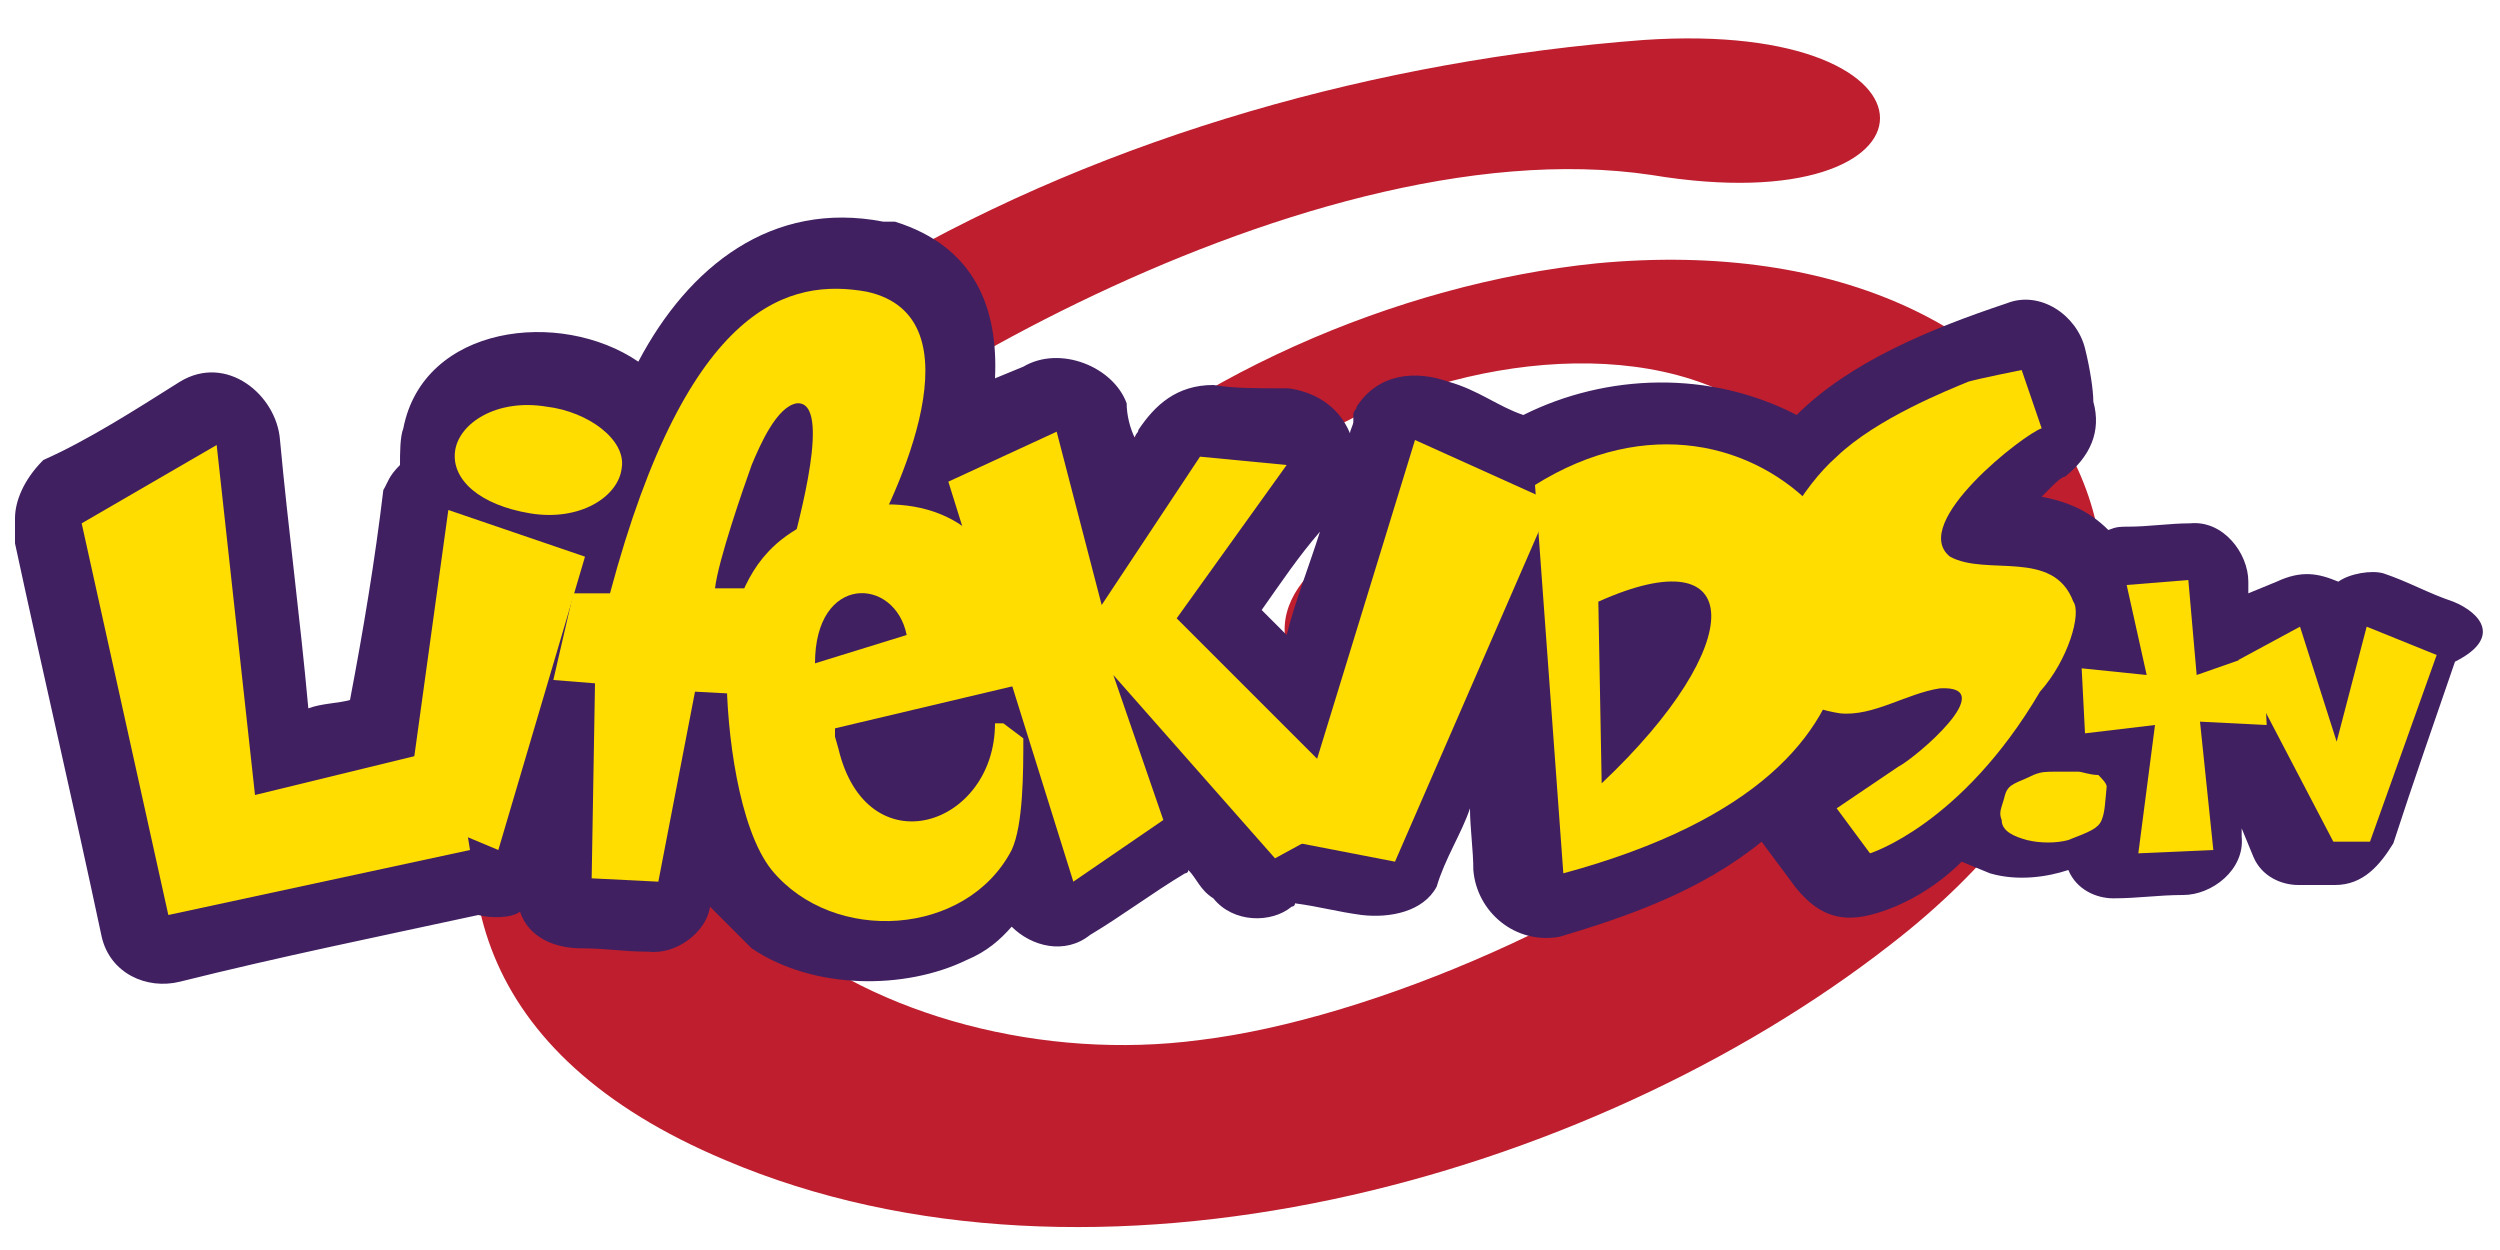
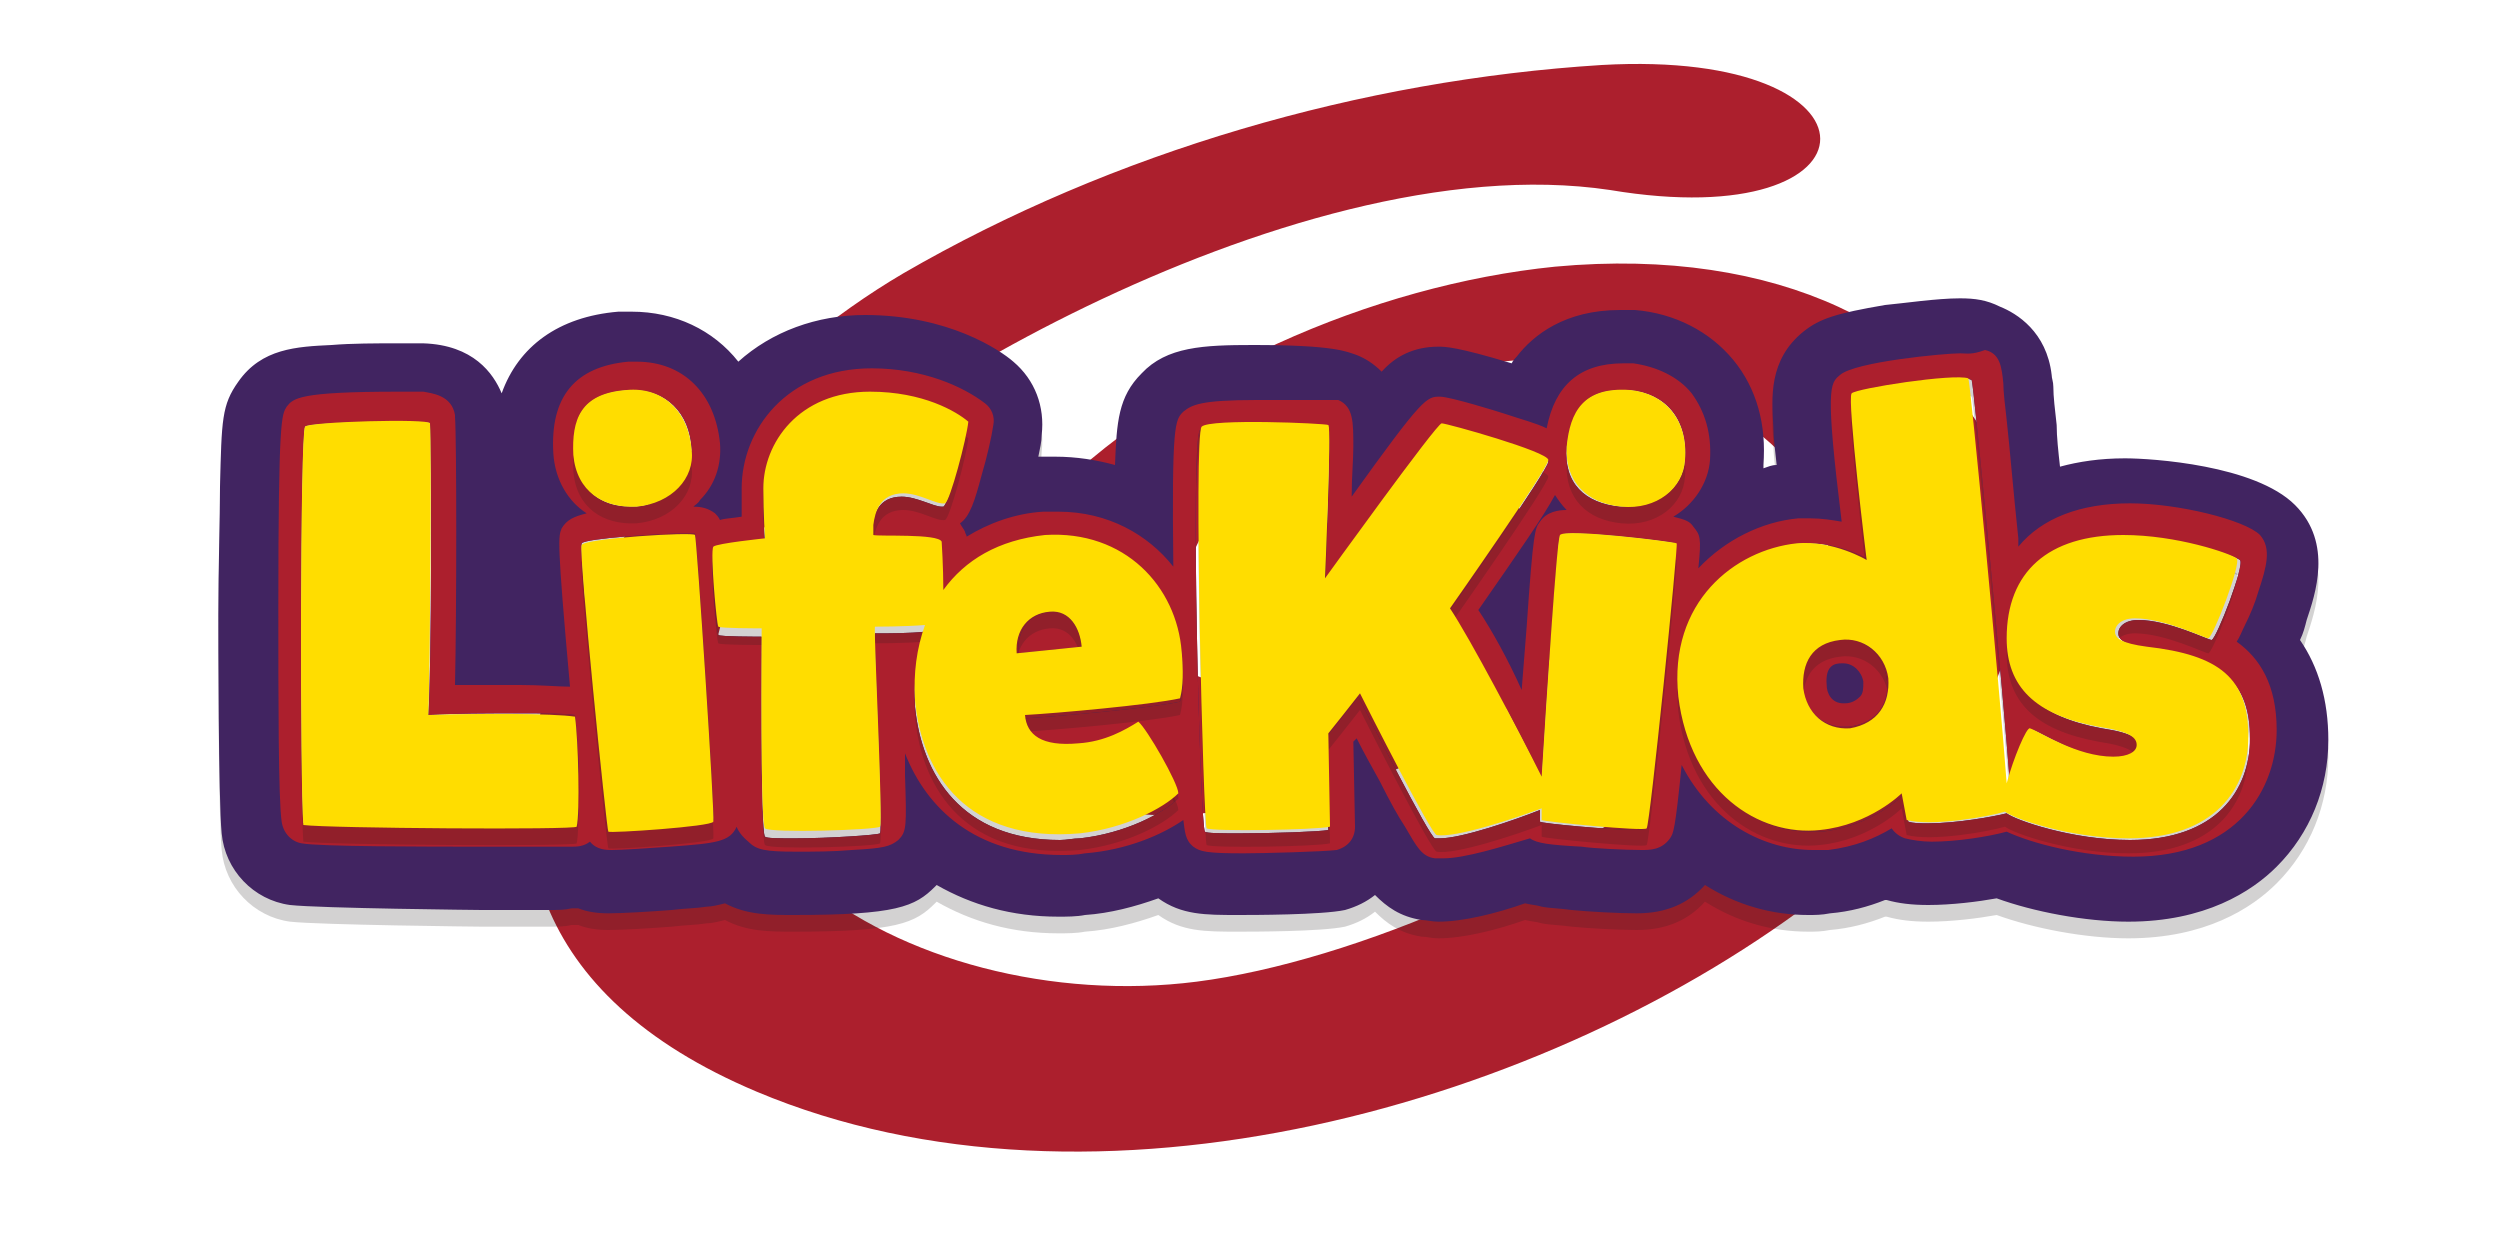
- <svg xmlns="http://www.w3.org/2000/svg" version="1.1" id="Layer_1" x="0px" y="0px" viewBox="-62.5 -25 150 75" enable-background="new -62.5 -25 150 75" xml:space="preserve">
+ <svg xmlns="http://www.w3.org/2000/svg" version="1.1" id="Layer_1" x="0px" y="0px" viewBox="0 0 150 75" enable-background="new 0 0 150 75" xml:space="preserve">
  <g>
-     <path fill="#BE1E2D" d="M36.6-14.5C15.2-17.7-15.3,1.7-19,7.9c-11.7,18.8,9.7,32,28.5,29.5C30.1,34.9,69,11.8,41.3-1.3   c-7.9-4-20.3-1.2-26.8,4C8.1,7.4,3.8,22.7,16.2,16.3C7.6,7.1,36.1-1.1,33.8,13.8c-1.5,9.7-21.6,13.9-28.3,12.6   c-12.6-1.7-13.9-11.9-6-20.1C8.1-2.3,21.4-8,33.3-9.2C62.8-12,75,13.1,50.9,31.7C32.8,45.8,3.1,54-19,44.6   C-49.2,31.9-27.9,1.7-9.5-9c13.6-7.9,29.8-12.4,45.6-13.6C55.2-23.9,54.7-11.5,36.6-14.5" />
-   </g>
-   <g>
-     <polygon fill="#3C2161" points="-57.6,6.4 -49.5,1.7 -47.2,22.7 -35.3,19.8 -34.3,26 -52.4,29.9  " />
-     <polygon fill="#3C2161" points="-35.6,5.6 -27.4,8.4 -32.6,26 -38.1,23.7  " />
-     <polygon fill="#3C2161" points="-5.6,3.9 0.9,0.9 3.6,11.3 9.5,2.4 14.7,2.9 8.1,12.1 19.5,23.5 14,26.5 4.3,15.5 7.3,24.2    1.9,27.9  " />
-     <polygon fill="#3C2161" points="22.4,1.4 30.6,5.1 21.2,26.7 15,25.5  " />
-     <path fill="#3C2161" d="M-25.2,3.1c-0.2,1.7-2.5,3.2-5.5,2.7s-4.7-2-4.5-3.7c0.2-1.7,2.5-3.2,5.5-2.7C-27.2-0.3-24.9,1.4-25.2,3.1z   " />
+     <path id="XMLID_51_" fill-rule="evenodd" clip-rule="evenodd" fill="#AC1F2D" d="M96.6,11.4C77.2,8.5,49.2,26.1,45.7,31.9   c-10.6,17.5,8.9,29.2,26.1,27c18.8-2.4,54.4-23.3,29.2-35.7c-7.3-3.6-18.6-0.9-24.7,3.7c-6,4.5-10,18.5,1.5,12.4   c-8.2-8.4,18-15.9,16.1-2.3c-1.3,8.9-19.8,12.6-26,11.8c-11.5-1.5-12.8-10.9-5.5-18.4c7.7-8,20-13.3,30.9-14.4   c27-2.5,38.2,20.5,16.2,37.5C92.9,66.4,65.6,74,45.4,65.5c-27.5-11.6-7.9-39.3,8.8-49.1C66.8,9.1,81.7,4.8,96.1,3.9   C113.7,2.9,113.3,14.2,96.6,11.4" />
    <g>
-       <path fill="#3C2161" d="M46.5,5.6c-3.7-4-10.2-5.7-16.9-1.5l1.7,23.3C54.9,21,47.2,6.6,46.5,5.6z M33.6,22l-0.2-10.9    C42.3,7.1,42.5,13.6,33.6,22z" />
-     </g>
-     <g>
-       <path fill="#3C2161" d="M-1.1,19.3c0,2,0,5.2-0.7,6.7c-2.7,5.2-10.7,5.7-14.4,1.2c-2-2.5-2.7-8.4-2.7-11.7c0-2.5,0.7-5.5,2.5-7.4    c2.5-2.7,8.2-4,11.7-1.5c1.2,0.7,4.5,9.2,3.7,9.4l-11.4,2.7v0.5l0.2,0.7c1.7,7.2,9.4,4.7,9.4-1.5h0.5L-1.1,19.3z M-8.1,13.1    c-0.7-3.5-5.5-3.7-5.5,1.7L-8.1,13.1z" />
-     </g>
-     <path fill="#3C2161" d="M61.9,11.1c-1.2-3.2-5.2-1.5-7.4-2.7c-2.5-2,4.5-7.2,5.5-7.7l-1.2-3.5c0,0-2.2,0.5-3.2,1.2   c-1.2,0.5-5.5,2.2-7.9,4.5c-4.2,3.7-8.2,14.1,0.2,15.4c2,0.2,4-1.2,6-1.5c3.7-0.2-1.5,4.2-2.5,4.7l-3.7,2.2l0,0l2,2.7   c0,0,5.5-1.7,10.2-9.7C61.6,14.6,62.4,11.8,61.9,11.1z" />
-     <path fill="#3C2161" d="M-10.5-7.5C-15-8.3-21.2-7-25.9,10.6h-2.2l-1.2,5.2l2.5,0.2l-0.2,11.7l4,0.2l2.2-11.4l3.7,0.2l1.7-6.4h-4.2   c0.2-1.7,1.7-6,2.2-7.4c0.5-1.2,1.5-3.5,2.7-3.7c2.2-0.2,0,7.4-0.2,8.4l4.2,0.7C-8.6,4.6-3.6-6-10.5-7.5z" />
-   </g>
-   <path fill="#402061" d="M84.7,11.1c-1.5-0.5-2.7-1.2-4.2-1.7c-0.7-0.2-2,0-2.7,0.5c-1.2-0.5-2.2-0.7-3.7,0c-0.5,0.2-1.2,0.5-1.7,0.7  c0-0.2,0-0.5,0-0.7c0-1.7-1.5-3.7-3.5-3.5c-1.2,0-2.5,0.2-3.7,0.2c-0.5,0-0.7,0-1.2,0.2c-1.2-1.2-2.5-1.7-4-2  c0.2-0.2,0.5-0.5,0.7-0.7c0,0,0.5-0.5,0.7-0.5c1.5-1.2,2.2-2.7,1.7-4.5c0-0.7-0.2-2-0.5-3.2c-0.5-2-2.7-3.5-4.7-2.7  c-4.5,1.5-9.4,3.5-12.6,6.7c-5.2-2.7-11.4-2.5-16.4,0c-1.5-0.5-2.7-1.5-4.5-2c-2-0.7-4.2-0.5-5.5,1.5c0,0.2-0.2,0.2-0.2,0.5l0,0  c0,0,0,0,0,0.2v0.2c0,0.2-0.2,0.5-0.2,0.7c-0.7-1.7-2.2-2.5-3.7-2.7c-2.2,0-3.2,0-4.5-0.2c-2.2,0-3.5,1.2-4.5,2.7  c0,0.2-0.2,0.2-0.2,0.5C5.3,0.7,5.1-0.1,5.1-0.8C4.3-3,1.1-4.3-1.1-3c-0.5,0.2-1.2,0.5-1.7,0.7c0.2-4.2-1.2-7.9-6-9.4h-0.2  c-0.2,0-0.2,0-0.5,0C-16.2-13-21.2-9-24.2-3.3c-4.7-3.2-12.9-2.2-14.1,4c-0.2,0.5-0.2,1.5-0.2,2.2c-0.7,0.7-0.7,1-1,1.5  c-0.5,4.2-1.2,8.4-2,12.6c-0.7,0.2-1.7,0.2-2.5,0.5c-0.5-5.5-1.2-10.7-1.7-16.1c-0.2-2.7-3.2-5.2-6-3.5c-2.7,1.7-5.5,3.5-8.2,4.7  c-1.2,1.2-1.7,2.5-1.7,3.5c0,0.5,0,0.7,0,1.5c1.7,7.9,3.5,15.6,5.2,23.6c0.5,2.2,2.7,3.2,4.7,2.7c6-1.5,11.9-2.7,17.9-4l0,0l0,0  c0.7,0.2,2,0.2,2.5-0.2c0.5,1.5,2,2.2,3.7,2.2c1.5,0,2.5,0.2,4,0.2c1.7,0.2,3.5-1.2,3.7-2.7c0.7,0.7,1.7,1.7,2.5,2.5  c3.7,2.5,9.2,2.5,12.9,0.7c1.2-0.5,2-1.2,2.7-2c1.2,1.2,3.2,1.7,4.7,0.5c2-1.2,3.7-2.5,5.7-3.7c0,0,0.2,0,0.2-0.2  c0.5,0.5,0.7,1.2,1.5,1.7c1.2,1.5,3.5,1.5,4.7,0.5c0,0,0.2,0,0.2-0.2c1.5,0.2,2.5,0.5,4,0.7c1.7,0.2,3.7-0.2,4.5-1.7  c0.5-1.7,1.5-3.2,2-4.7c0,1.2,0.2,2.5,0.2,3.7c0.2,2.5,2.5,4.5,5.2,4c4-1.2,8.4-2.7,12.1-5.7c0.5,0.7,1.5,2,2,2.7  c1.2,1.5,2.5,2.2,4.5,1.7s4-1.7,5.5-3.2c0.5,0.2,1.2,0.5,1.7,0.7c1.7,0.5,3.5,0.2,4.7-0.2c0.5,1.2,1.7,1.7,2.7,1.7  c1.5,0,2.7-0.2,4.2-0.2c1.7,0,3.7-1.5,3.5-3.5c0-0.2,0-0.2,0-0.5c0.2,0.5,0.5,1.2,0.7,1.7c0.5,1.2,1.7,1.7,2.7,1.7  c0.7,0,1.7,0,2.2,0c1.7,0,2.7-1.2,3.5-2.5c1.2-3.7,2.5-7.4,3.7-10.9C87.6,13.3,86.4,11.8,84.7,11.1z M-32.6,12.3  c0-0.5,0.2-1.2,0.2-1.5c0,0,0,0,0.2,0C-32.1,11.6-32.6,11.8-32.6,12.3z M-11-3.8L-11-3.8C-11-3.8-11-3.5-11-3.8  C-11-3.5-11-3.5-11-3.8C-11-3.5-11-3.8-11-3.8z M-11-3.5L-11-3.5L-11-3.5L-11-3.5L-11-3.5z M-11-3.5L-11-3.5L-11-3.5L-11-3.5  L-11-3.5z M-10.8-3.5L-10.8-3.5L-10.8-3.5L-10.8-3.5z M14.7,13.1c-0.5-0.5-0.7-0.7-1.5-1.5c1.2-1.7,2.2-3.2,3.5-4.7  C16,9.1,15.2,11.1,14.7,13.1z M60.4,24.5L60.4,24.5L60.4,24.5L60.4,24.5z" />
-   <g>
-     <g>
-       <polygon fill="#FFDD00" points="-57.6,6.4 -49.5,1.7 -47.2,22.7 -35.3,19.8 -34.3,26 -52.4,29.9   " />
-     </g>
-     <g>
-       <polygon fill="#FFDD00" points="-35.6,5.6 -27.4,8.4 -32.6,26 -38.1,23.7   " />
-     </g>
-     <g>
-       <polygon fill="#FFDD00" points="-5.6,3.9 0.9,0.9 3.6,11.3 9.5,2.4 14.7,2.9 8.1,12.1 19.5,23.5 14,26.5 4.3,15.5 7.3,24.2     1.9,27.9   " />
-     </g>
-     <g>
-       <polygon fill="#FFDD00" points="22.4,1.4 30.6,5.1 21.2,26.7 15,25.5   " />
-     </g>
-     <g>
-       <path fill="#FFDD00" d="M-25.2,3.1c-0.2,1.7-2.5,3.2-5.5,2.7s-4.7-2-4.5-3.7c0.2-1.7,2.5-3.2,5.5-2.7C-27.2-0.3-24.9,1.4-25.2,3.1    z" />
-     </g>
-     <g>
-       <path fill="#FFDD00" d="M46.5,5.6c-3.7-4-10.2-5.7-16.9-1.5l1.7,23.3C54.9,21,47.2,6.6,46.5,5.6z M33.6,22l-0.2-10.9    C42.3,7.1,42.5,13.6,33.6,22z" />
-     </g>
-     <g>
-       <path fill="#FFDD00" d="M-1.1,19.3c0,2,0,5.2-0.7,6.7c-2.7,5.2-10.7,5.7-14.4,1.2c-2-2.5-2.7-8.4-2.7-11.7c0-2.5,0.7-5.5,2.5-7.4    c2.5-2.7,8.2-4,11.7-1.5c1.2,0.7,4.5,9.2,3.7,9.4l-11.4,2.7v0.5l0.2,0.7c1.7,7.2,9.4,4.7,9.4-1.5h0.5L-1.1,19.3z M-8.1,13.1    c-0.7-3.5-5.5-3.7-5.5,1.7L-8.1,13.1z" />
-     </g>
-     <g>
-       <path fill="#FFDD00" d="M61.9,11.1c-1.2-3.2-5.2-1.5-7.4-2.7c-2.5-2,4.5-7.4,5.5-7.7l-1.2-3.5c0,0-2.5,0.5-3.2,0.7    c-1.2,0.5-5.5,2.2-7.9,4.5c-4.2,3.7-8.2,14.1,0.2,15.4c2,0.2,4-1.2,6-1.5c3.7-0.2-1.5,4.2-2.5,4.7l-3.7,2.5l0,0l2,2.7    c0,0,5.5-1.7,10.2-9.7C61.6,14.6,62.4,11.8,61.9,11.1z" />
-     </g>
-     <g>
-       <path fill="#FFDD00" d="M-10.5-7.5C-15-8.3-21.2-7-25.9,10.6h-2.2l-1.2,5.2l2.5,0.2l-0.2,11.7l4,0.2l2.2-11.4l3.7,0.2l1.7-6.4    h-4.2c0.2-1.7,1.7-6,2.2-7.4c0.5-1.2,1.5-3.5,2.7-3.7c2.2-0.2,0,7.4-0.2,8.4l4.2,0.7C-8.6,4.6-3.6-6-10.5-7.5z" />
+       <g>
+         <g opacity="0.2">
+           <path fill="#231F20" d="M117.6,23.7c0.3,0,0.5,0,0.7,0.1c0.1,0,1.9,18.8,2.3,24.3c0.4-1.4,1.2-3.3,1.4-3.3c0,0,0,0,0,0      c0.6,0.2,2.8,1.7,5,1.7c0.9,0,1.4-0.3,1.4-0.7c0-0.4-0.3-0.8-2.3-1.1c-3.8-0.7-5.5-2.4-5.5-5.3c0-4,2.5-6.2,7-6.2      c3.2,0,6.4,1.1,6.8,1.4c0.3,0.3-1.4,4.7-1.7,4.8c0,0,0,0,0,0c-0.2,0-2.6-1.2-4.4-1.2c-0.8,0-1.2,0.4-1.2,0.8      c0,0.4,0.4,0.7,1.9,0.9c4.3,0.6,6,2,6,5.4c0,3.1-2,6.1-7.2,6.1c-3.5,0-6.9-1.2-7.4-1.6c-0.8,0.2-3,0.6-4.7,0.6      c-0.5,0-0.9,0-1.2-0.1l-0.3-1.6c0,0-1.9,1.9-4.9,2.2c-0.2,0-0.5,0-0.7,0c-3.5,0-7.1-2.7-7.7-8.1c-0.6-5.7,3.4-8.8,7.1-9.2      c0.2,0,0.4,0,0.6,0c1.9,0,3.6,1,3.6,1s-1.2-9.7-0.9-10C111.5,24.4,115.8,23.7,117.6,23.7 M110.6,44.6c0.1,0,0.2,0,0.3,0      c1.8-0.2,2.5-1.5,2.3-2.9c-0.2-1.4-1.3-2.4-2.6-2.4c-0.1,0-0.2,0-0.3,0c-1.7,0.2-2.3,1.4-2.2,2.9      C108.3,43.6,109.3,44.6,110.6,44.6 M97.3,24.4c0.2,0,0.3,0,0.5,0c2.1,0.2,3.5,1.7,3.3,4.2c-0.1,1.6-1.5,2.8-3.5,2.8      c-0.1,0-0.2,0-0.4,0c-2.1-0.2-3.4-1.4-3.2-3.6C94.3,25.8,94.9,24.4,97.3,24.4 M38,24.4c1.9,0,3.4,1.3,3.5,3.6      c0.1,1.7-1.2,3.2-3.3,3.4c-0.1,0-0.3,0-0.4,0c-1.8,0-3.1-1-3.3-3.1c-0.2-2.1,0.3-3.7,3.2-3.9C37.7,24.4,37.9,24.4,38,24.4       M52.1,24.7c3.2,0,5.2,1.2,5.9,1.8c-0.1,1-1.1,4.8-1.4,4.9c0,0,0,0-0.1,0c-0.5,0-1.5-0.6-2.4-0.6c-1.4,0-1.7,1.1-1.8,1.9      c0,0.3,0,0.5,0,0.6c0.3,0.1,3.9-0.1,4.1,0.4c0,0,0.1,1.5,0.1,2.9c1.3-1.8,3.3-3,6.1-3.3c0.3,0,0.5,0,0.8,0c4.4,0,7.1,3.3,7.5,7      c0.1,1.1,0.1,2.1-0.1,2.8c-1.8,0.4-7.5,0.9-9.3,1c0.1,1.1,0.8,1.8,2.5,1.8c0.2,0,0.4,0,0.7,0c1.6-0.1,2.8-0.8,3.6-1.3      c0.5,0.4,2.4,3.7,2.4,4.3c-0.9,0.9-3.2,2.1-5.9,2.4c-0.4,0-0.8,0.1-1.2,0.1c-5.9,0-8.3-3.9-8.7-8c-0.1-1.6,0.1-3.1,0.6-4.5      c-0.9,0.1-2.2,0.1-2.7,0.1c-0.2,0-0.3,0-0.3,0l0,0c-0.1,0,0.5,11.8,0.3,12c-0.1,0.1-3.1,0.3-5.1,0.3c-1,0-1.7,0-1.8-0.1      c-0.3-0.3-0.2-11.7-0.2-12c-0.3,0-2.5,0-2.6-0.1c-0.1-0.1-0.5-4.5-0.3-4.8c0.2-0.2,3.1-0.5,3.1-0.5c0,0-0.1-1.5-0.1-3      C45.7,27.7,47.8,24.7,52.1,24.7 M61.1,40.2l3.8-0.4c-0.1-1.1-0.7-2.1-1.7-2.1c0,0-0.1,0-0.2,0C61.8,37.8,61,38.8,61.1,40.2       M23.8,26.3c1.1,0,2,0,2,0.1c0.1,1.4,0.1,15-0.1,17.5c1.6-0.1,3.6-0.1,5.4-0.1c1.5,0,2.8,0,3.4,0.1c0.2,1.5,0.4,5.9,0.1,6.6      c0,0.1-2.5,0.1-5.5,0.1c-4.4,0-10-0.1-10.9-0.2C18,48.2,18,27,18.3,26.6C18.4,26.4,21.6,26.3,23.8,26.3 M75.4,26.4      c2,0,4.1,0.1,4.3,0.2c0.2,0.1-0.2,9.2-0.2,9.2s6.6-9.3,7-9.3c0.3,0,6.4,1.7,6.4,2.2c0,0.5-5.9,8.9-5.9,8.9      c1.2,1.8,4.2,7.3,5.5,10.1c0.3-4.8,0.9-14.2,1.1-14.5C93.7,33,94,33,94.4,33c1.8,0,6,0.5,6.1,0.6c0.1,0.1-1.6,16.9-1.8,17.1      c0,0-0.2,0.1-0.5,0.1c-1.5,0-5.8-0.4-5.8-0.5c0,0,0-0.3,0-0.7c-1.5,0.6-4.7,1.7-6,1.7c-0.1,0-0.2,0-0.3,0      c-0.3,0-4.1-7.5-4.6-8.5c-0.3,0.4-1.9,2.4-1.9,2.4l0.1,5.6c-0.5,0.1-3.3,0.2-5.3,0.2c-1.1,0-2,0-2.1-0.1      c-0.3-0.2-0.9-23.6-0.3-24.1C72.2,26.5,73.7,26.4,75.4,26.4 M41.2,33c0.3,0,0.4,0,0.5,0c0.1,0.1,1.2,16.9,1.1,17.2      c-0.1,0.2-5.1,0.6-6.1,0.6c-0.1,0-0.2,0-0.2,0c-0.1-0.1-1.8-16.8-1.6-17.2C35.1,33.3,39.7,33,41.2,33 M117.6,18.9      c-1.4,0-3.4,0.3-4.5,0.4c-2.9,0.5-3.9,0.8-4.9,1.6c-2.1,1.7-1.9,4-1.8,5.7c0,0.6,0.1,1.4,0.2,2.3c-0.3,0-0.5,0.1-0.8,0.2      c0-0.1,0-0.1,0-0.2c0.2-2.4-0.4-4.6-1.8-6.3c-1.4-1.7-3.5-2.8-5.9-3c-0.3,0-0.6,0-0.9,0c-3.3,0-5.2,1.5-6.2,2.8      c-0.1,0.1-0.2,0.2-0.3,0.4c-3.3-1-4-1-4.4-1c-1.5,0-2.6,0.6-3.4,1.5c-0.5-0.5-1-0.8-1.5-1c-0.6-0.2-1.3-0.6-6.2-0.6h0      c-3,0-5.2,0.1-6.7,1.7c-1.4,1.4-1.5,2.9-1.6,5.5c-1.1-0.3-2.3-0.5-3.6-0.5c-0.3,0-0.6,0-1,0c0.1-0.5,0.2-0.9,0.2-1.3      c0.2-1.7-0.4-3.3-1.7-4.4c-0.8-0.7-3.9-2.8-8.9-2.8c-2.9,0-5.6,1-7.6,2.8c-1.5-1.9-3.8-3-6.4-3c-0.3,0-0.5,0-0.8,0      c-3.6,0.3-6,2.1-7,4.9c-0.5-1.2-1.7-2.9-4.7-3c-0.4,0-1,0-1.7,0l0,0h0c-1.1,0-2.6,0-3.8,0.1c-2.1,0.1-4.2,0.2-5.6,2.2      c-1,1.4-1,2.3-1.1,6.3c0,2-0.1,4.7-0.1,7.7c0,1.1,0,11.1,0.2,13.1c0.2,2.2,1.9,4,4.1,4.3c1.8,0.2,11.4,0.3,11.5,0.3      c1.6,0,3,0,4,0c0.6,0,1,0,1.4-0.1c0.1,0,0.3,0,0.4,0c0.5,0.2,1.1,0.3,1.8,0.3c0.8,0,2.5-0.1,3.8-0.2c0.8-0.1,1.5-0.1,2.1-0.2      c0.3,0,0.7-0.1,1.1-0.2c1.3,0.7,2.7,0.7,4.1,0.7c6.2,0,7.3-0.5,8.5-1.7c0,0,0,0,0.1-0.1c2.1,1.2,4.5,1.9,7.3,1.9      c0.5,0,1.1,0,1.6-0.1c1.5-0.1,3-0.5,4.4-1c1.4,1,2.8,1,4.8,1c0.8,0,5,0,6.4-0.3c0.7-0.2,1.3-0.5,1.8-0.9      c0.7,0.7,1.5,1.3,2.8,1.5c0.3,0,0.6,0.1,1,0.1c1.5,0,3.5-0.5,5.2-1.1c0.4,0.1,0.7,0.1,1,0.2c0.5,0.1,1.1,0.1,1.8,0.2      c1,0.1,2.8,0.2,3.9,0.2c1.8,0,3.1-0.6,4.1-1.7c1.9,1.2,4,1.8,6.2,1.8c0.4,0,0.8,0,1.3-0.1c1.2-0.1,2.3-0.4,3.3-0.8      c0,0,0.1,0,0.1,0c0.7,0.2,1.5,0.3,2.5,0.3c1.4,0,3-0.2,4.1-0.4c2.2,0.8,5.3,1.4,7.9,1.4c4.6,0,7.4-1.8,8.9-3.3      c2-2,3.1-4.7,3.1-7.6c0-2.4-0.6-4.4-1.7-6c0.2-0.4,0.3-0.8,0.4-1.2c0.5-1.5,1.6-4.6-0.7-6.9l0,0c-2.4-2.4-8.6-2.8-10.2-2.8      c-1.5,0-2.8,0.2-3.9,0.5c-0.1-0.9-0.2-1.8-0.2-2.5c-0.1-0.9-0.2-1.7-0.2-2.3c0-0.3-0.1-0.5-0.1-0.7c-0.3-2.6-2.1-3.7-3.1-4.1      l0,0C119.2,19,118.5,18.9,117.6,18.9L117.6,18.9z" />
+         </g>
+         <path fill="#412461" d="M117.6,22.7c0.3,0,0.5,0,0.7,0.1c0.1,0,1.9,18.8,2.3,24.3c0.4-1.4,1.2-3.3,1.4-3.3c0,0,0,0,0,0     c0.6,0.2,2.8,1.7,5,1.7c0.9,0,1.4-0.3,1.4-0.7c0-0.4-0.3-0.8-2.3-1.1c-3.8-0.7-5.5-2.4-5.5-5.3c0-4,2.5-6.2,7-6.2     c3.2,0,6.4,1.1,6.8,1.4c0.3,0.3-1.4,4.7-1.7,4.8c0,0,0,0,0,0c-0.2,0-2.6-1.2-4.4-1.2c-0.8,0-1.2,0.4-1.2,0.8     c0,0.4,0.4,0.7,1.9,0.9c4.3,0.6,6,2,6,5.4c0,3.1-2,6.1-7.2,6.1c-3.5,0-6.9-1.2-7.4-1.6c-0.8,0.2-3,0.6-4.7,0.6     c-0.5,0-0.9,0-1.2-0.1l-0.3-1.6c0,0-1.9,1.9-4.9,2.2c-0.2,0-0.5,0-0.7,0c-3.5,0-7.1-2.7-7.7-8.1c-0.6-5.7,3.4-8.8,7.1-9.2     c0.2,0,0.4,0,0.6,0c1.9,0,3.6,1,3.6,1s-1.2-9.7-0.9-10C111.5,23.4,115.8,22.7,117.6,22.7 M110.6,43.6c0.1,0,0.2,0,0.3,0     c1.8-0.2,2.5-1.5,2.3-2.9c-0.2-1.4-1.3-2.4-2.6-2.4c-0.1,0-0.2,0-0.3,0c-1.7,0.2-2.3,1.4-2.2,2.9     C108.3,42.6,109.3,43.6,110.6,43.6 M97.3,23.4c0.2,0,0.3,0,0.5,0c2.1,0.2,3.5,1.7,3.3,4.2c-0.1,1.6-1.5,2.8-3.5,2.8     c-0.1,0-0.2,0-0.4,0c-2.1-0.2-3.4-1.4-3.2-3.6C94.3,24.8,94.9,23.4,97.3,23.4 M38,23.4c1.9,0,3.4,1.3,3.5,3.6     c0.1,1.7-1.2,3.2-3.3,3.4c-0.1,0-0.3,0-0.4,0c-1.8,0-3.1-1-3.3-3.1c-0.2-2.1,0.3-3.7,3.2-3.9C37.7,23.4,37.9,23.4,38,23.4      M52.1,23.7c3.2,0,5.2,1.2,5.9,1.8c-0.1,1-1.1,4.8-1.4,4.9c0,0,0,0-0.1,0c-0.5,0-1.5-0.6-2.4-0.6c-1.4,0-1.7,1.1-1.8,1.9     c0,0.3,0,0.5,0,0.6c0.3,0.1,3.9-0.1,4.1,0.4c0,0,0.1,1.5,0.1,2.9c1.3-1.8,3.3-3,6.1-3.3c0.3,0,0.5,0,0.8,0c4.4,0,7.1,3.3,7.5,7     c0.1,1.1,0.1,2.1-0.1,2.8c-1.8,0.4-7.5,0.9-9.3,1c0.1,1.1,0.8,1.8,2.5,1.8c0.2,0,0.4,0,0.7,0c1.6-0.1,2.8-0.8,3.6-1.3     c0.5,0.4,2.4,3.7,2.4,4.3c-0.9,0.9-3.2,2.1-5.9,2.4c-0.4,0-0.8,0.1-1.2,0.1c-5.9,0-8.3-3.9-8.7-8c-0.1-1.6,0.1-3.1,0.6-4.5     c-0.9,0.1-2.2,0.1-2.7,0.1c-0.2,0-0.3,0-0.3,0l0,0c-0.1,0,0.5,11.8,0.3,12c-0.1,0.1-3.1,0.3-5.1,0.3c-1,0-1.7,0-1.8-0.1     c-0.3-0.3-0.2-11.7-0.2-12c-0.3,0-2.5,0-2.6-0.1c-0.1-0.1-0.5-4.5-0.3-4.8c0.2-0.2,3.1-0.5,3.1-0.5c0,0-0.1-1.5-0.1-3     C45.7,26.7,47.8,23.7,52.1,23.7 M61.1,39.2l3.8-0.4c-0.1-1.1-0.7-2.1-1.7-2.1c0,0-0.1,0-0.2,0C61.8,36.8,61,37.8,61.1,39.2      M23.8,25.3c1.1,0,2,0,2,0.1c0.1,1.4,0.1,15-0.1,17.5c1.6-0.1,3.6-0.1,5.4-0.1c1.5,0,2.8,0,3.4,0.1c0.2,1.5,0.4,5.9,0.1,6.6     c0,0.1-2.5,0.1-5.5,0.1c-4.4,0-10-0.1-10.9-0.2C18,47.2,18,26,18.3,25.6C18.4,25.4,21.6,25.3,23.8,25.3 M75.4,25.4     c2,0,4.1,0.1,4.3,0.2c0.2,0.1-0.2,9.2-0.2,9.2s6.6-9.3,7-9.3c0.3,0,6.4,1.7,6.4,2.2c0,0.5-5.9,8.9-5.9,8.9     c1.2,1.8,4.2,7.3,5.5,10.1c0.3-4.8,0.9-14.2,1.1-14.5C93.7,32,94,32,94.4,32c1.8,0,6,0.5,6.1,0.6c0.1,0.1-1.6,16.9-1.8,17.1     c0,0-0.2,0.1-0.5,0.1c-1.5,0-5.8-0.4-5.8-0.5c0,0,0-0.3,0-0.7c-1.5,0.6-4.7,1.7-6,1.7c-0.1,0-0.2,0-0.3,0c-0.3,0-4.1-7.5-4.6-8.5     c-0.3,0.4-1.9,2.4-1.9,2.4l0.1,5.6c-0.5,0.1-3.3,0.2-5.3,0.2c-1.1,0-2,0-2.1-0.1c-0.3-0.2-0.9-23.6-0.3-24.1     C72.2,25.5,73.7,25.4,75.4,25.4 M41.2,32c0.3,0,0.4,0,0.5,0c0.1,0.1,1.2,16.9,1.1,17.2c-0.1,0.2-5.1,0.6-6.1,0.6     c-0.1,0-0.2,0-0.2,0c-0.1-0.1-1.8-16.8-1.6-17.2C35.1,32.3,39.7,32,41.2,32 M117.6,17.9c-1.4,0-3.4,0.3-4.5,0.4     c-2.9,0.5-3.9,0.8-4.9,1.6c-2.1,1.7-1.9,4-1.8,5.7c0,0.6,0.1,1.4,0.2,2.3c-0.3,0-0.5,0.1-0.8,0.2c0-0.1,0-0.1,0-0.2     c0.2-2.4-0.4-4.6-1.8-6.3c-1.4-1.7-3.5-2.8-5.9-3c-0.3,0-0.6,0-0.9,0c-3.3,0-5.2,1.5-6.2,2.8c-0.1,0.1-0.2,0.2-0.3,0.4     c-3.3-1-4-1-4.4-1c-1.5,0-2.6,0.6-3.4,1.5c-0.5-0.5-1-0.8-1.5-1c-0.6-0.2-1.3-0.6-6.2-0.6h0c-3,0-5.2,0.1-6.7,1.7     c-1.4,1.4-1.5,2.9-1.6,5.5c-1.1-0.3-2.3-0.5-3.6-0.5c-0.3,0-0.6,0-1,0c0.1-0.5,0.2-0.9,0.2-1.3c0.2-1.7-0.4-3.3-1.7-4.4     c-0.8-0.7-3.9-2.8-8.9-2.8c-2.9,0-5.6,1-7.6,2.8c-1.5-1.9-3.8-3-6.4-3c-0.3,0-0.5,0-0.8,0c-3.6,0.3-6,2.1-7,4.9     c-0.5-1.2-1.7-2.9-4.7-3c-0.4,0-1,0-1.7,0l0,0h0c-1.1,0-2.6,0-3.8,0.1c-2.1,0.1-4.2,0.2-5.6,2.2c-1,1.4-1,2.3-1.1,6.3     c0,2-0.1,4.7-0.1,7.7c0,1.1,0,11.1,0.2,13.1c0.2,2.2,1.9,4,4.1,4.3c1.8,0.2,11.4,0.3,11.5,0.3c1.6,0,3,0,4,0c0.6,0,1,0,1.4-0.1     c0.1,0,0.3,0,0.4,0c0.5,0.2,1.1,0.3,1.8,0.3c0.8,0,2.5-0.1,3.8-0.2c0.8-0.1,1.5-0.1,2.1-0.2c0.3,0,0.7-0.1,1.1-0.2     c1.3,0.7,2.7,0.7,4.1,0.7c6.2,0,7.3-0.5,8.5-1.7c0,0,0,0,0.1-0.1c2.1,1.2,4.5,1.9,7.3,1.9c0.5,0,1.1,0,1.6-0.1     c1.5-0.1,3-0.5,4.4-1c1.4,1,2.8,1,4.8,1c0.8,0,5,0,6.4-0.3c0.7-0.2,1.3-0.5,1.8-0.9c0.7,0.7,1.5,1.3,2.8,1.5c0.3,0,0.6,0.1,1,0.1     c1.5,0,3.5-0.5,5.2-1.1c0.4,0.1,0.7,0.1,1,0.2c0.5,0.1,1.1,0.1,1.8,0.2c1,0.1,2.8,0.2,3.9,0.2c1.8,0,3.1-0.6,4.1-1.7     c1.9,1.2,4,1.8,6.2,1.8c0.4,0,0.8,0,1.3-0.1c1.2-0.1,2.3-0.4,3.3-0.8c0,0,0.1,0,0.1,0c0.7,0.2,1.5,0.3,2.5,0.3     c1.4,0,3-0.2,4.1-0.4c2.2,0.8,5.3,1.4,7.9,1.4c4.6,0,7.4-1.8,8.9-3.3c2-2,3.1-4.7,3.1-7.6c0-2.4-0.6-4.4-1.7-6     c0.2-0.4,0.3-0.8,0.4-1.2c0.5-1.5,1.6-4.6-0.7-6.9l0,0c-2.4-2.4-8.6-2.8-10.2-2.8c-1.5,0-2.8,0.2-3.9,0.5     c-0.1-0.9-0.2-1.8-0.2-2.5c-0.1-0.9-0.2-1.7-0.2-2.3c0-0.3-0.1-0.5-0.1-0.7c-0.3-2.6-2.1-3.7-3.1-4.1l0,0     C119.2,18,118.5,17.9,117.6,17.9L117.6,17.9z" />
+       </g>
+       <path fill="#AC1F2D" d="M117.6,22.7c0.3,0,0.5,0,0.7,0.1c0.1,0,1.9,18.8,2.3,24.3c0.4-1.4,1.2-3.3,1.4-3.3c0,0,0,0,0,0    c0.6,0.2,2.8,1.7,5,1.7c0.9,0,1.4-0.3,1.4-0.7c0-0.4-0.3-0.8-2.3-1.1c-3.8-0.7-5.5-2.4-5.5-5.3c0-4,2.5-6.2,7-6.2    c3.2,0,6.4,1.1,6.8,1.4c0.3,0.3-1.4,4.7-1.7,4.8c0,0,0,0,0,0c-0.2,0-2.6-1.2-4.4-1.2c-0.8,0-1.2,0.4-1.2,0.8    c0,0.4,0.4,0.7,1.9,0.9c4.3,0.6,6,2,6,5.4c0,3.1-2,6.1-7.2,6.1c-3.5,0-6.9-1.2-7.4-1.6c-0.8,0.2-3,0.6-4.7,0.6    c-0.5,0-0.9,0-1.2-0.1l-0.3-1.6c0,0-1.9,1.9-4.9,2.2c-0.2,0-0.5,0-0.7,0c-3.5,0-7.1-2.7-7.7-8.1c-0.6-5.7,3.4-8.8,7.1-9.2    c0.2,0,0.4,0,0.6,0c1.9,0,3.6,1,3.6,1s-1.2-9.7-0.9-10C111.5,23.4,115.8,22.7,117.6,22.7 M110.6,43.6c0.1,0,0.2,0,0.3,0    c1.8-0.2,2.5-1.5,2.3-2.9c-0.2-1.4-1.3-2.4-2.6-2.4c-0.1,0-0.2,0-0.3,0c-1.7,0.2-2.3,1.4-2.2,2.9    C108.3,42.6,109.3,43.6,110.6,43.6 M97.3,23.4c0.2,0,0.3,0,0.5,0c2.1,0.2,3.5,1.7,3.3,4.2c-0.1,1.6-1.5,2.8-3.5,2.8    c-0.1,0-0.2,0-0.4,0c-2.1-0.2-3.4-1.4-3.2-3.6C94.3,24.8,94.9,23.4,97.3,23.4 M38,23.4c1.9,0,3.4,1.3,3.5,3.6    c0.1,1.7-1.2,3.2-3.3,3.4c-0.1,0-0.3,0-0.4,0c-1.8,0-3.1-1-3.3-3.1c-0.2-2.1,0.3-3.7,3.2-3.9C37.7,23.4,37.9,23.4,38,23.4     M52.1,23.7c3.2,0,5.2,1.2,5.9,1.8c-0.1,1-1.1,4.8-1.4,4.9c0,0,0,0-0.1,0c-0.5,0-1.5-0.6-2.4-0.6c-1.4,0-1.7,1.1-1.8,1.9    c0,0.3,0,0.5,0,0.6c0.3,0.1,3.9-0.1,4.1,0.4c0,0,0.1,1.5,0.1,2.9c1.3-1.8,3.3-3,6.1-3.3c0.3,0,0.5,0,0.8,0c4.4,0,7.1,3.3,7.5,7    c0.1,1.1,0.1,2.1-0.1,2.8c-1.8,0.4-7.5,0.9-9.3,1c0.1,1.1,0.8,1.8,2.5,1.8c0.2,0,0.4,0,0.7,0c1.6-0.1,2.8-0.8,3.6-1.3    c0.5,0.4,2.4,3.7,2.4,4.3c-0.9,0.9-3.2,2.1-5.9,2.4c-0.4,0-0.8,0.1-1.2,0.1c-5.9,0-8.3-3.9-8.7-8c-0.1-1.6,0.1-3.1,0.6-4.5    c-0.9,0.1-2.2,0.1-2.7,0.1c-0.2,0-0.3,0-0.3,0l0,0c-0.1,0,0.5,11.8,0.3,12c-0.1,0.1-3.1,0.3-5.1,0.3c-1,0-1.7,0-1.8-0.1    c-0.3-0.3-0.2-11.7-0.2-12c-0.3,0-2.5,0-2.6-0.1c-0.1-0.1-0.5-4.5-0.3-4.8c0.2-0.2,3.1-0.5,3.1-0.5c0,0-0.1-1.5-0.1-3    C45.7,26.7,47.8,23.7,52.1,23.7 M61.1,39.2l3.8-0.4c-0.1-1.1-0.7-2.1-1.7-2.1c0,0-0.1,0-0.2,0C61.8,36.8,61,37.8,61.1,39.2     M23.8,25.3c1.1,0,2,0,2,0.1c0.1,1.4,0.1,15-0.1,17.5c1.6-0.1,3.6-0.1,5.4-0.1c1.5,0,2.8,0,3.4,0.1c0.2,1.5,0.4,5.9,0.1,6.6    c0,0.1-2.5,0.1-5.5,0.1c-4.4,0-10-0.1-10.9-0.2C18,47.2,18,26,18.3,25.6C18.4,25.4,21.6,25.3,23.8,25.3 M75.4,25.4    c2,0,4.1,0.1,4.3,0.2c0.2,0.1-0.2,9.2-0.2,9.2s6.6-9.3,7-9.3c0.3,0,6.4,1.7,6.4,2.2c0,0.5-5.9,8.9-5.9,8.9    c1.2,1.8,4.2,7.3,5.5,10.1c0.3-4.8,0.9-14.2,1.1-14.5C93.7,32,94,32,94.4,32c1.8,0,6,0.5,6.1,0.6c0.1,0.1-1.6,16.9-1.8,17.1    c0,0-0.2,0.1-0.5,0.1c-1.5,0-5.8-0.4-5.8-0.5c0,0,0-0.3,0-0.7c-1.5,0.6-4.7,1.7-6,1.7c-0.1,0-0.2,0-0.3,0c-0.3,0-4.1-7.5-4.6-8.5    c-0.3,0.4-1.9,2.4-1.9,2.4l0.1,5.6c-0.5,0.1-3.3,0.2-5.3,0.2c-1.1,0-2,0-2.1-0.1c-0.3-0.2-0.9-23.6-0.3-24.1    C72.2,25.5,73.7,25.4,75.4,25.4 M41.2,32c0.3,0,0.4,0,0.5,0c0.1,0.1,1.2,16.9,1.1,17.2c-0.1,0.2-5.1,0.6-6.1,0.6    c-0.1,0-0.2,0-0.2,0c-0.1-0.1-1.8-16.8-1.6-17.2C35.1,32.3,39.7,32,41.2,32 M117.6,21.2c-0.9,0-6.3,0.5-7.2,1.3    c-0.6,0.5-0.9,0.7,0.1,8.8c-0.6-0.1-1.2-0.2-1.9-0.2c-0.3,0-0.5,0-0.7,0c-2.2,0.2-4.4,1.3-6,3c0.2-1.9,0.1-2-0.3-2.5    c-0.2-0.3-0.4-0.4-1.2-0.6c1.2-0.7,2.1-2,2.2-3.4c0.1-1.6-0.3-2.9-1.1-4c-0.8-1-2.1-1.6-3.5-1.8c-0.2,0-0.4,0-0.6,0    c-2.6,0-4.1,1.3-4.6,3.9c-0.6-0.3-1.4-0.5-2.6-0.9c-0.3-0.1-3.2-1-3.8-1c-0.8,0-1,0-5.3,6c0-1.2,0.1-2.2,0.1-3    c0-1.5,0-2.4-0.9-2.8C79.6,24,75.8,24,75.4,24c-3.4,0-3.9,0.3-4.4,0.7c-0.5,0.5-0.7,0.7-0.6,9.3c-1.5-1.9-3.9-3.3-6.9-3.3    c-0.3,0-0.6,0-0.9,0c-1.7,0.1-3.3,0.7-4.6,1.5c0-0.1-0.1-0.2-0.1-0.3c-0.1-0.2-0.2-0.3-0.3-0.5c0.6-0.4,0.9-1.4,1.3-2.9    c0.3-1,0.6-2.3,0.7-3c0.1-0.5-0.1-1-0.5-1.3c-1.3-1-3.7-2.1-6.8-2.1c-5.1,0-7.8,3.7-7.8,7.2c0,0.5,0,1.1,0,1.7    c-0.6,0.1-1,0.1-1.3,0.2c-0.1-0.2-0.2-0.3-0.3-0.4c-0.4-0.3-0.8-0.4-1.3-0.4c0.1-0.1,0.3-0.2,0.4-0.4c0.9-0.9,1.3-2.1,1.2-3.4    c-0.3-3-2.2-4.9-5-4.9c-0.2,0-0.3,0-0.5,0c-3.2,0.3-4.7,2.1-4.5,5.5c0.1,1.6,0.9,2.9,2,3.6c-0.8,0.2-1.2,0.4-1.5,0.9    c-0.2,0.5-0.3,0.6,0.5,9.5c-0.7,0-1.7-0.1-3-0.1c-1.2,0-2.6,0-3.9,0c0.1-4.4,0.1-14.8,0-16.1c0,0,0,0,0-0.1    c-0.2-1.2-1.4-1.3-1.9-1.4c-0.4,0-0.9,0-1.5,0c-6,0-6.3,0.4-6.7,0.9c-0.3,0.5-0.5,0.6-0.5,12.1c0,5.3,0,11.5,0.2,12.8    c0.1,0.7,0.6,1.2,1.2,1.3c1.1,0.2,7.3,0.2,11.1,0.2c1.6,0,3,0,3.9,0c0.5,0,1,0,1.2,0c0.3,0,0.7,0,1.1-0.3c0.4,0.5,1,0.5,1.3,0.5    c0.6,0,2.1-0.1,3.5-0.2c2.8-0.2,3.6-0.3,4-1.2c0,0,0.1,0.4,0.7,0.9c0.5,0.5,1,0.6,2.9,0.6c1,0,2.2,0,3.3-0.1    c1.9-0.1,2.3-0.2,2.8-0.6c0.5-0.5,0.5-0.8,0.4-3.9c0-0.4,0-0.9,0-1.3c1.3,3.3,4.2,6.1,9.4,6.1c0.4,0,0.9,0,1.4-0.1    c2.5-0.2,4.6-1.1,5.9-2c0.1,0.7,0.1,1.2,0.6,1.6c0.4,0.3,0.8,0.4,3,0.4c1.2,0,4.8-0.1,5.6-0.2c0.7-0.2,1.1-0.7,1.1-1.4l-0.1-5.1    c0.1-0.1,0.1-0.1,0.2-0.2c0.4,0.8,0.9,1.7,1.4,2.6c0.6,1.2,1.1,2.1,1.5,2.7c0.7,1.2,1,1.8,1.8,1.9c0.2,0,0.3,0,0.5,0    c1.3,0,3.5-0.7,5.2-1.2c0.4,0.3,1.2,0.4,3.1,0.5c0.6,0.1,2.6,0.2,3.6,0.2c0.5,0,1.2,0,1.7-0.7c0.2-0.3,0.3-0.4,0.7-4.4    c1.8,3.5,5,5.1,7.9,5.1c0.3,0,0.6,0,0.9,0c1.6-0.2,2.8-0.7,3.8-1.3c0.2,0.3,0.5,0.5,0.8,0.6c0.4,0.1,1,0.2,1.6,0.2    c1.5,0,3.4-0.3,4.5-0.6c1.5,0.7,4.5,1.5,7.6,1.5c6.3,0,8.6-4.1,8.6-7.6c0-2.7-1-4.3-2.4-5.3c0.2-0.3,0.3-0.6,0.5-1    c0.3-0.6,0.6-1.3,0.8-2c0.5-1.5,0.8-2.6,0.1-3.4l0,0c-0.9-0.9-4.9-1.9-7.8-1.9c-3,0-5.3,0.9-6.7,2.6c0-0.2,0-0.3,0-0.5    c-0.3-2.8-0.5-5.3-0.7-7.1c-0.1-0.9-0.2-1.7-0.2-2.2c-0.1-1-0.2-1.8-1.1-2C118.3,21.3,118,21.2,117.6,21.2L117.6,21.2z M88.7,36.6    c2.5-3.6,3.9-5.6,4.6-6.9c0.2,0.3,0.4,0.6,0.7,0.9c-0.5,0-1.2,0.1-1.6,0.7c-0.3,0.4-0.4,0.5-0.8,6.3c-0.1,1.2-0.2,2.5-0.3,3.8    C90.5,39.6,89.5,37.8,88.7,36.6L88.7,36.6z M110.6,42.2c-0.7,0-1-0.6-1-1.1c-0.1-1.2,0.5-1.3,0.9-1.3c0,0,0.1,0,0.1,0    c0.6,0,1.1,0.5,1.2,1.1c0,0.4,0,0.7-0.2,0.9c-0.2,0.2-0.5,0.4-0.9,0.4C110.7,42.2,110.7,42.2,110.6,42.2L110.6,42.2z" />
+       <g>
+         <g opacity="0.2">
+           <path fill="#231F20" d="M41.7,33.1c0.1,0.1,1.2,16.9,1.1,17.2c-0.1,0.3-6.2,0.7-6.3,0.6s-1.8-16.8-1.6-17.2      C35.1,33.3,41.6,32.9,41.7,33.1z M38.2,31.4c2.1-0.2,3.5-1.7,3.3-3.4c-0.2-2.4-1.8-3.8-3.9-3.6c-2.8,0.2-3.3,1.8-3.2,3.9      C34.6,30.5,36.2,31.5,38.2,31.4z M97.3,31.4c2.1,0.2,3.7-1.1,3.8-2.8c0.2-2.4-1.2-4-3.3-4.2c-2.8-0.2-3.6,1.3-3.8,3.4      C93.9,29.9,95.2,31.2,97.3,31.4z M25.7,43.9c0.1-2.5,0.2-16.1,0.1-17.5c0-0.3-7.3-0.1-7.5,0.2C18,27,18,48.2,18.2,50.5      c1.5,0.2,16.4,0.3,16.4,0.1c0.2-0.8,0.1-5.2-0.1-6.6C33.2,43.8,28.7,43.8,25.7,43.9z M134.9,45.1c0,3.1-2,6.1-7.2,6.1      c-3.5,0-6.9-1.2-7.4-1.6c-1,0.3-4.4,0.9-5.9,0.5l-0.3-1.6c0,0-1.9,1.9-4.9,2.2c-3.7,0.4-7.8-2.3-8.5-8c-0.6-5.7,3.4-8.8,7.1-9.2      c2.2-0.2,4.2,1,4.2,1s-1.2-9.7-0.9-10c0.3-0.3,6.1-1.2,7-0.9c0.1,0,1.9,18.8,2.3,24.3c0.4-1.5,1.2-3.4,1.4-3.3      c0.6,0.2,2.8,1.7,5,1.7c0.9,0,1.4-0.3,1.4-0.7c0-0.4-0.3-0.8-2.3-1.1c-3.8-0.7-5.5-2.4-5.5-5.3c0-4,2.5-6.2,7-6.2      c3.2,0,6.4,1.1,6.8,1.4c0.3,0.3-1.4,4.7-1.7,4.8c-0.2,0-2.6-1.2-4.4-1.2c-0.8,0-1.2,0.4-1.2,0.8c0,0.4,0.4,0.7,1.9,0.9      C133.2,40.3,134.9,41.7,134.9,45.1z M113.3,41.7c-0.2-1.5-1.5-2.5-2.9-2.3c-1.7,0.2-2.3,1.4-2.2,2.9c0.2,1.5,1.3,2.5,2.8,2.4      C112.7,44.4,113.4,43.2,113.3,41.7z M70.9,40.1c0.1,1.1,0.1,2.1-0.1,2.8c-1.8,0.4-7.5,0.9-9.3,1c0.1,1.2,1,1.9,3.2,1.7      c1.6-0.1,2.8-0.8,3.6-1.3c0.5,0.4,2.4,3.7,2.4,4.3c-0.9,0.9-3.2,2.1-5.9,2.4c-6.8,0.6-9.5-3.6-9.9-8c-0.1-1.6,0.1-3.1,0.6-4.5      c-1.2,0.1-3,0.1-3,0.1c-0.1,0,0.5,11.8,0.3,12c-0.2,0.2-6.6,0.4-6.9,0.1c-0.3-0.3-0.2-11.7-0.2-12c-0.3,0-2.5,0-2.6-0.1      c-0.1-0.1-0.5-4.5-0.3-4.8c0.2-0.2,3.1-0.5,3.1-0.5c0,0-0.1-1.5-0.1-3c0-2.7,2.1-5.8,6.4-5.8c3.2,0,5.2,1.2,5.9,1.8      c-0.1,1-1.1,4.8-1.4,4.9c-0.5,0.1-1.5-0.6-2.5-0.6c-1.4,0-1.7,1.1-1.8,1.9c0,0.3,0,0.5,0,0.6c0.3,0.1,3.9-0.1,4.1,0.4      c0,0,0.1,1.5,0.1,2.9c1.3-1.8,3.3-3,6.1-3.3C67.5,32.7,70.6,36.2,70.9,40.1z M64.9,39.8c-0.1-1.1-0.7-2.2-1.9-2.1      c-1.3,0.1-2.1,1.1-2,2.5L64.9,39.8z M93.6,33.1c-0.2,0.3-0.8,9.7-1.1,14.5c-1.4-2.8-4.3-8.3-5.5-10.1c0,0,5.9-8.4,5.9-8.9      c0-0.5-6.1-2.2-6.4-2.2c-0.3,0-7,9.3-7,9.3s0.4-9.1,0.2-9.2c-0.2-0.1-7.1-0.4-7.6,0.1s0.1,23.9,0.3,24.1      c0.3,0.2,6.6,0.1,7.4-0.1l-0.1-5.6c0,0,1.6-2,1.9-2.4c0.5,1,4.3,8.5,4.6,8.5c1.1,0.2,4.7-1,6.3-1.6c0,0.4,0,0.7,0,0.7      c0.1,0.1,6.2,0.7,6.3,0.5c0.2-0.2,1.9-17,1.8-17.1C100.4,33.5,93.9,32.7,93.6,33.1z" />
+         </g>
+         <path fill="#FFDD00" d="M41.7,32.1c0.1,0.1,1.2,16.9,1.1,17.2c-0.1,0.3-6.2,0.7-6.3,0.6s-1.8-16.8-1.6-17.2     C35.1,32.3,41.6,31.9,41.7,32.1z M38.2,30.4c2.1-0.2,3.5-1.7,3.3-3.4c-0.2-2.4-1.8-3.8-3.9-3.6c-2.8,0.2-3.3,1.8-3.2,3.9     C34.6,29.5,36.2,30.5,38.2,30.4z M97.3,30.4c2.1,0.2,3.7-1.1,3.8-2.8c0.2-2.4-1.2-4-3.3-4.2c-2.8-0.2-3.6,1.3-3.8,3.4     C93.9,28.9,95.2,30.2,97.3,30.4z M25.7,42.9c0.1-2.5,0.2-16.1,0.1-17.5c0-0.3-7.3-0.1-7.5,0.2C18,26,18,47.2,18.2,49.5     c1.5,0.2,16.4,0.3,16.4,0.1c0.2-0.8,0.1-5.2-0.1-6.6C33.2,42.8,28.7,42.8,25.7,42.9z M134.9,44.2c0,3.1-2,6.1-7.2,6.1     c-3.5,0-6.9-1.2-7.4-1.6c-1,0.3-4.4,0.9-5.9,0.5l-0.3-1.6c0,0-1.9,1.9-4.9,2.2c-3.7,0.4-7.8-2.3-8.5-8c-0.6-5.7,3.4-8.8,7.1-9.2     c2.2-0.2,4.2,1,4.2,1s-1.2-9.7-0.9-10c0.3-0.3,6.1-1.2,7-0.9c0.1,0,1.9,18.8,2.3,24.3c0.4-1.5,1.2-3.4,1.4-3.3     c0.6,0.2,2.8,1.7,5,1.7c0.9,0,1.4-0.3,1.4-0.7c0-0.4-0.3-0.8-2.3-1.1c-3.8-0.7-5.5-2.4-5.5-5.3c0-4,2.5-6.2,7-6.2     c3.2,0,6.4,1.1,6.8,1.4c0.3,0.3-1.4,4.7-1.7,4.8c-0.2,0-2.6-1.2-4.4-1.2c-0.8,0-1.2,0.4-1.2,0.8c0,0.4,0.4,0.7,1.9,0.9     C133.2,39.3,134.9,40.7,134.9,44.2z M113.3,40.7c-0.2-1.5-1.5-2.5-2.9-2.3c-1.7,0.2-2.3,1.4-2.2,2.9c0.2,1.5,1.3,2.5,2.8,2.4     C112.7,43.4,113.4,42.2,113.3,40.7z M70.9,39.1c0.1,1.1,0.1,2.1-0.1,2.8c-1.8,0.4-7.5,0.9-9.3,1c0.1,1.2,1,1.9,3.2,1.7     c1.6-0.1,2.8-0.8,3.6-1.3c0.5,0.4,2.4,3.7,2.4,4.3c-0.9,0.9-3.2,2.1-5.9,2.4c-6.8,0.6-9.5-3.6-9.9-8c-0.1-1.6,0.1-3.1,0.6-4.5     c-1.2,0.1-3,0.1-3,0.1c-0.1,0,0.5,11.8,0.3,12c-0.2,0.2-6.6,0.4-6.9,0.1c-0.3-0.3-0.2-11.7-0.2-12c-0.3,0-2.5,0-2.6-0.1     c-0.1-0.1-0.5-4.5-0.3-4.8c0.2-0.2,3.1-0.5,3.1-0.5c0,0-0.1-1.5-0.1-3c0-2.7,2.1-5.8,6.4-5.8c3.2,0,5.2,1.2,5.9,1.8     c-0.1,1-1.1,4.8-1.4,4.9c-0.5,0.1-1.5-0.6-2.5-0.6c-1.4,0-1.7,1.1-1.8,1.9c0,0.3,0,0.5,0,0.6c0.3,0.1,3.9-0.1,4.1,0.4     c0,0,0.1,1.5,0.1,2.9c1.3-1.8,3.3-3,6.1-3.3C67.5,31.8,70.6,35.2,70.9,39.1z M64.9,38.8c-0.1-1.1-0.7-2.2-1.9-2.1     c-1.3,0.1-2.1,1.1-2,2.5L64.9,38.8z M93.6,32.1c-0.2,0.3-0.8,9.7-1.1,14.5c-1.4-2.8-4.3-8.3-5.5-10.1c0,0,5.9-8.4,5.9-8.9     c0-0.5-6.1-2.2-6.4-2.2c-0.3,0-7,9.3-7,9.3s0.4-9.1,0.2-9.2c-0.2-0.1-7.1-0.4-7.6,0.1s0.1,23.9,0.3,24.1c0.3,0.2,6.6,0.1,7.4-0.1     l-0.1-5.6c0,0,1.6-2,1.9-2.4c0.5,1,4.3,8.5,4.6,8.5c1.1,0.2,4.7-1,6.3-1.6c0,0.4,0,0.7,0,0.7c0.1,0.1,6.2,0.7,6.3,0.5     c0.2-0.2,1.9-17,1.8-17.1C100.4,32.5,93.9,31.7,93.6,32.1z" />
+       </g>
    </g>
  </g>
-   <g>
-     <polygon fill="#FFDD00" points="71.8,14.6 75.5,12.6 77.7,19.5 79.5,12.6 83.7,14.3 79.7,25.5 77.5,25.5  " />
-   </g>
-   <g>
-     <path fill="#FFDD00" d="M63.6,24.2c-0.2,0.5-0.7,0.7-2,1.2c-0.7,0.2-1.7,0.2-2.5,0c-0.7-0.2-1.5-0.5-1.5-1.2   c-0.2-0.5,0-0.7,0.2-1.5c0.2-0.7,0.7-0.7,1.7-1.2c0.5-0.2,0.7-0.2,1.5-0.2c0.7,0,0.7,0,1.2,0c0.2,0,0.7,0.2,1.2,0.2   c0.2,0.2,0.5,0.5,0.5,0.7C63.8,23.2,63.8,23.7,63.6,24.2z" />
-   </g>
-   <g>
-     <polygon fill="#FFDD00" points="65.1,10.1 68.8,9.8 69.3,15.5 73.3,14.1 73.5,18.5 69.5,18.3 70.3,26 65.8,26.2 66.8,18.5 62.6,19    62.4,15.1 66.3,15.5  " />
-   </g>
</svg>
